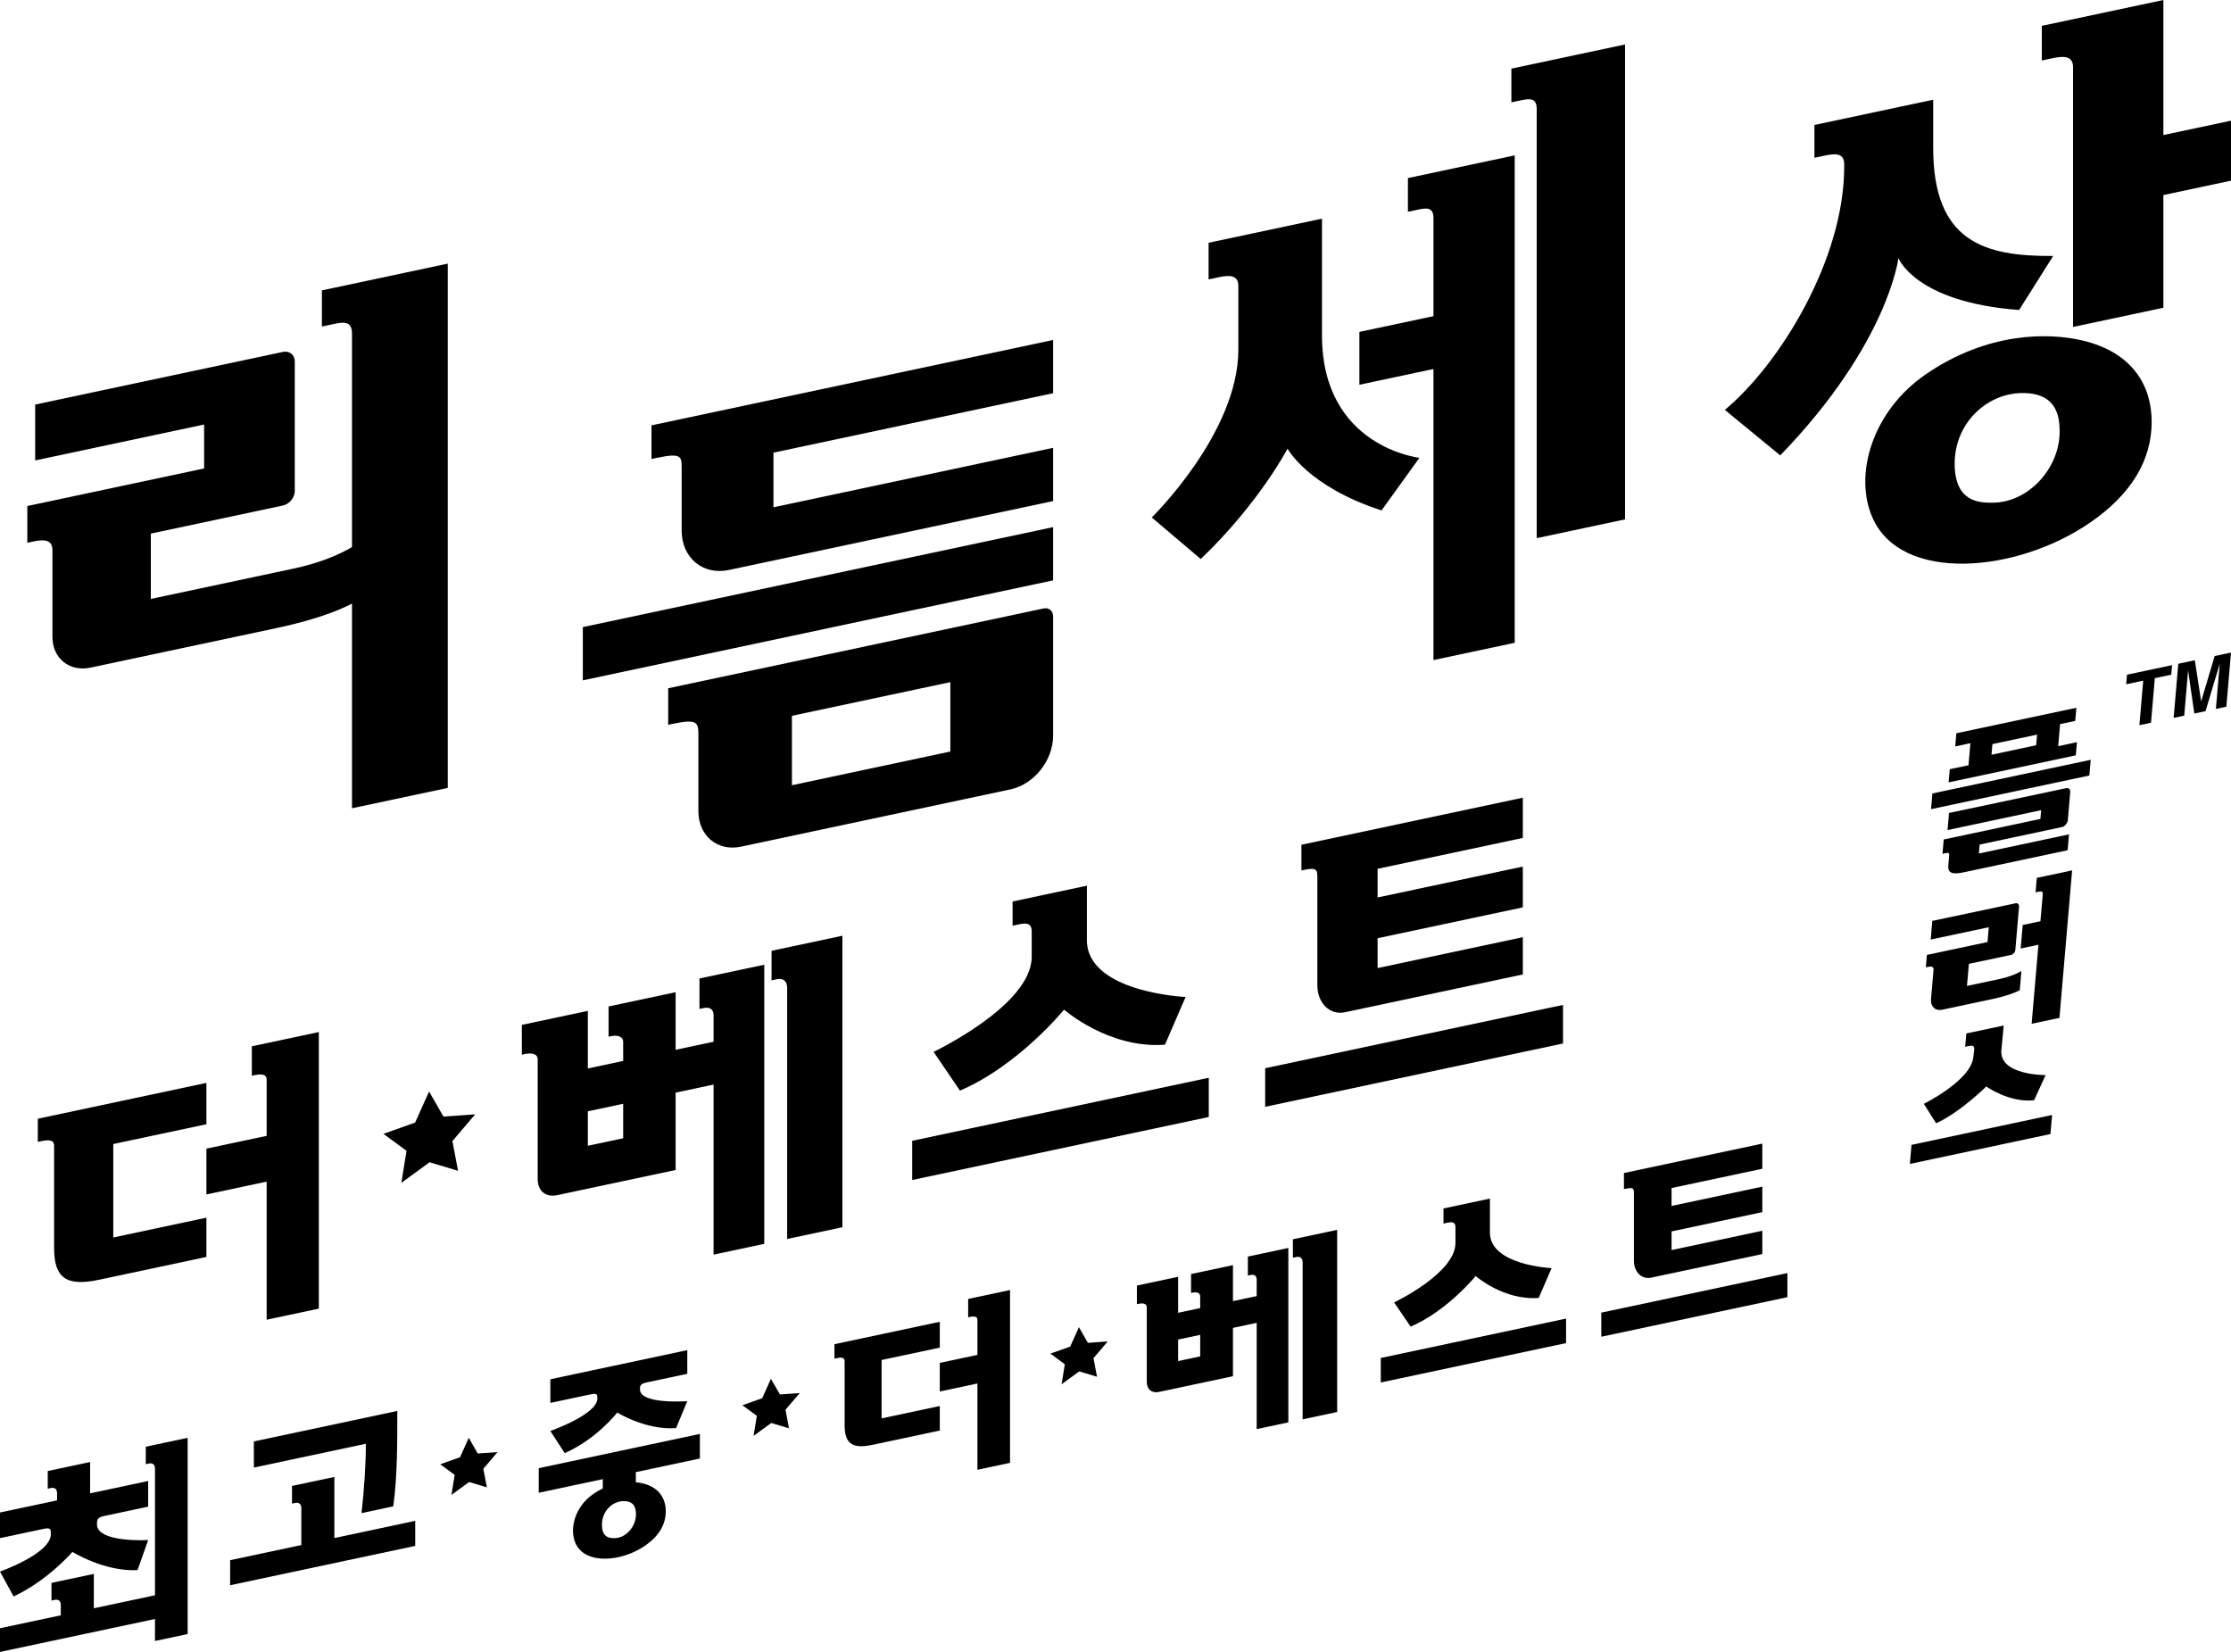
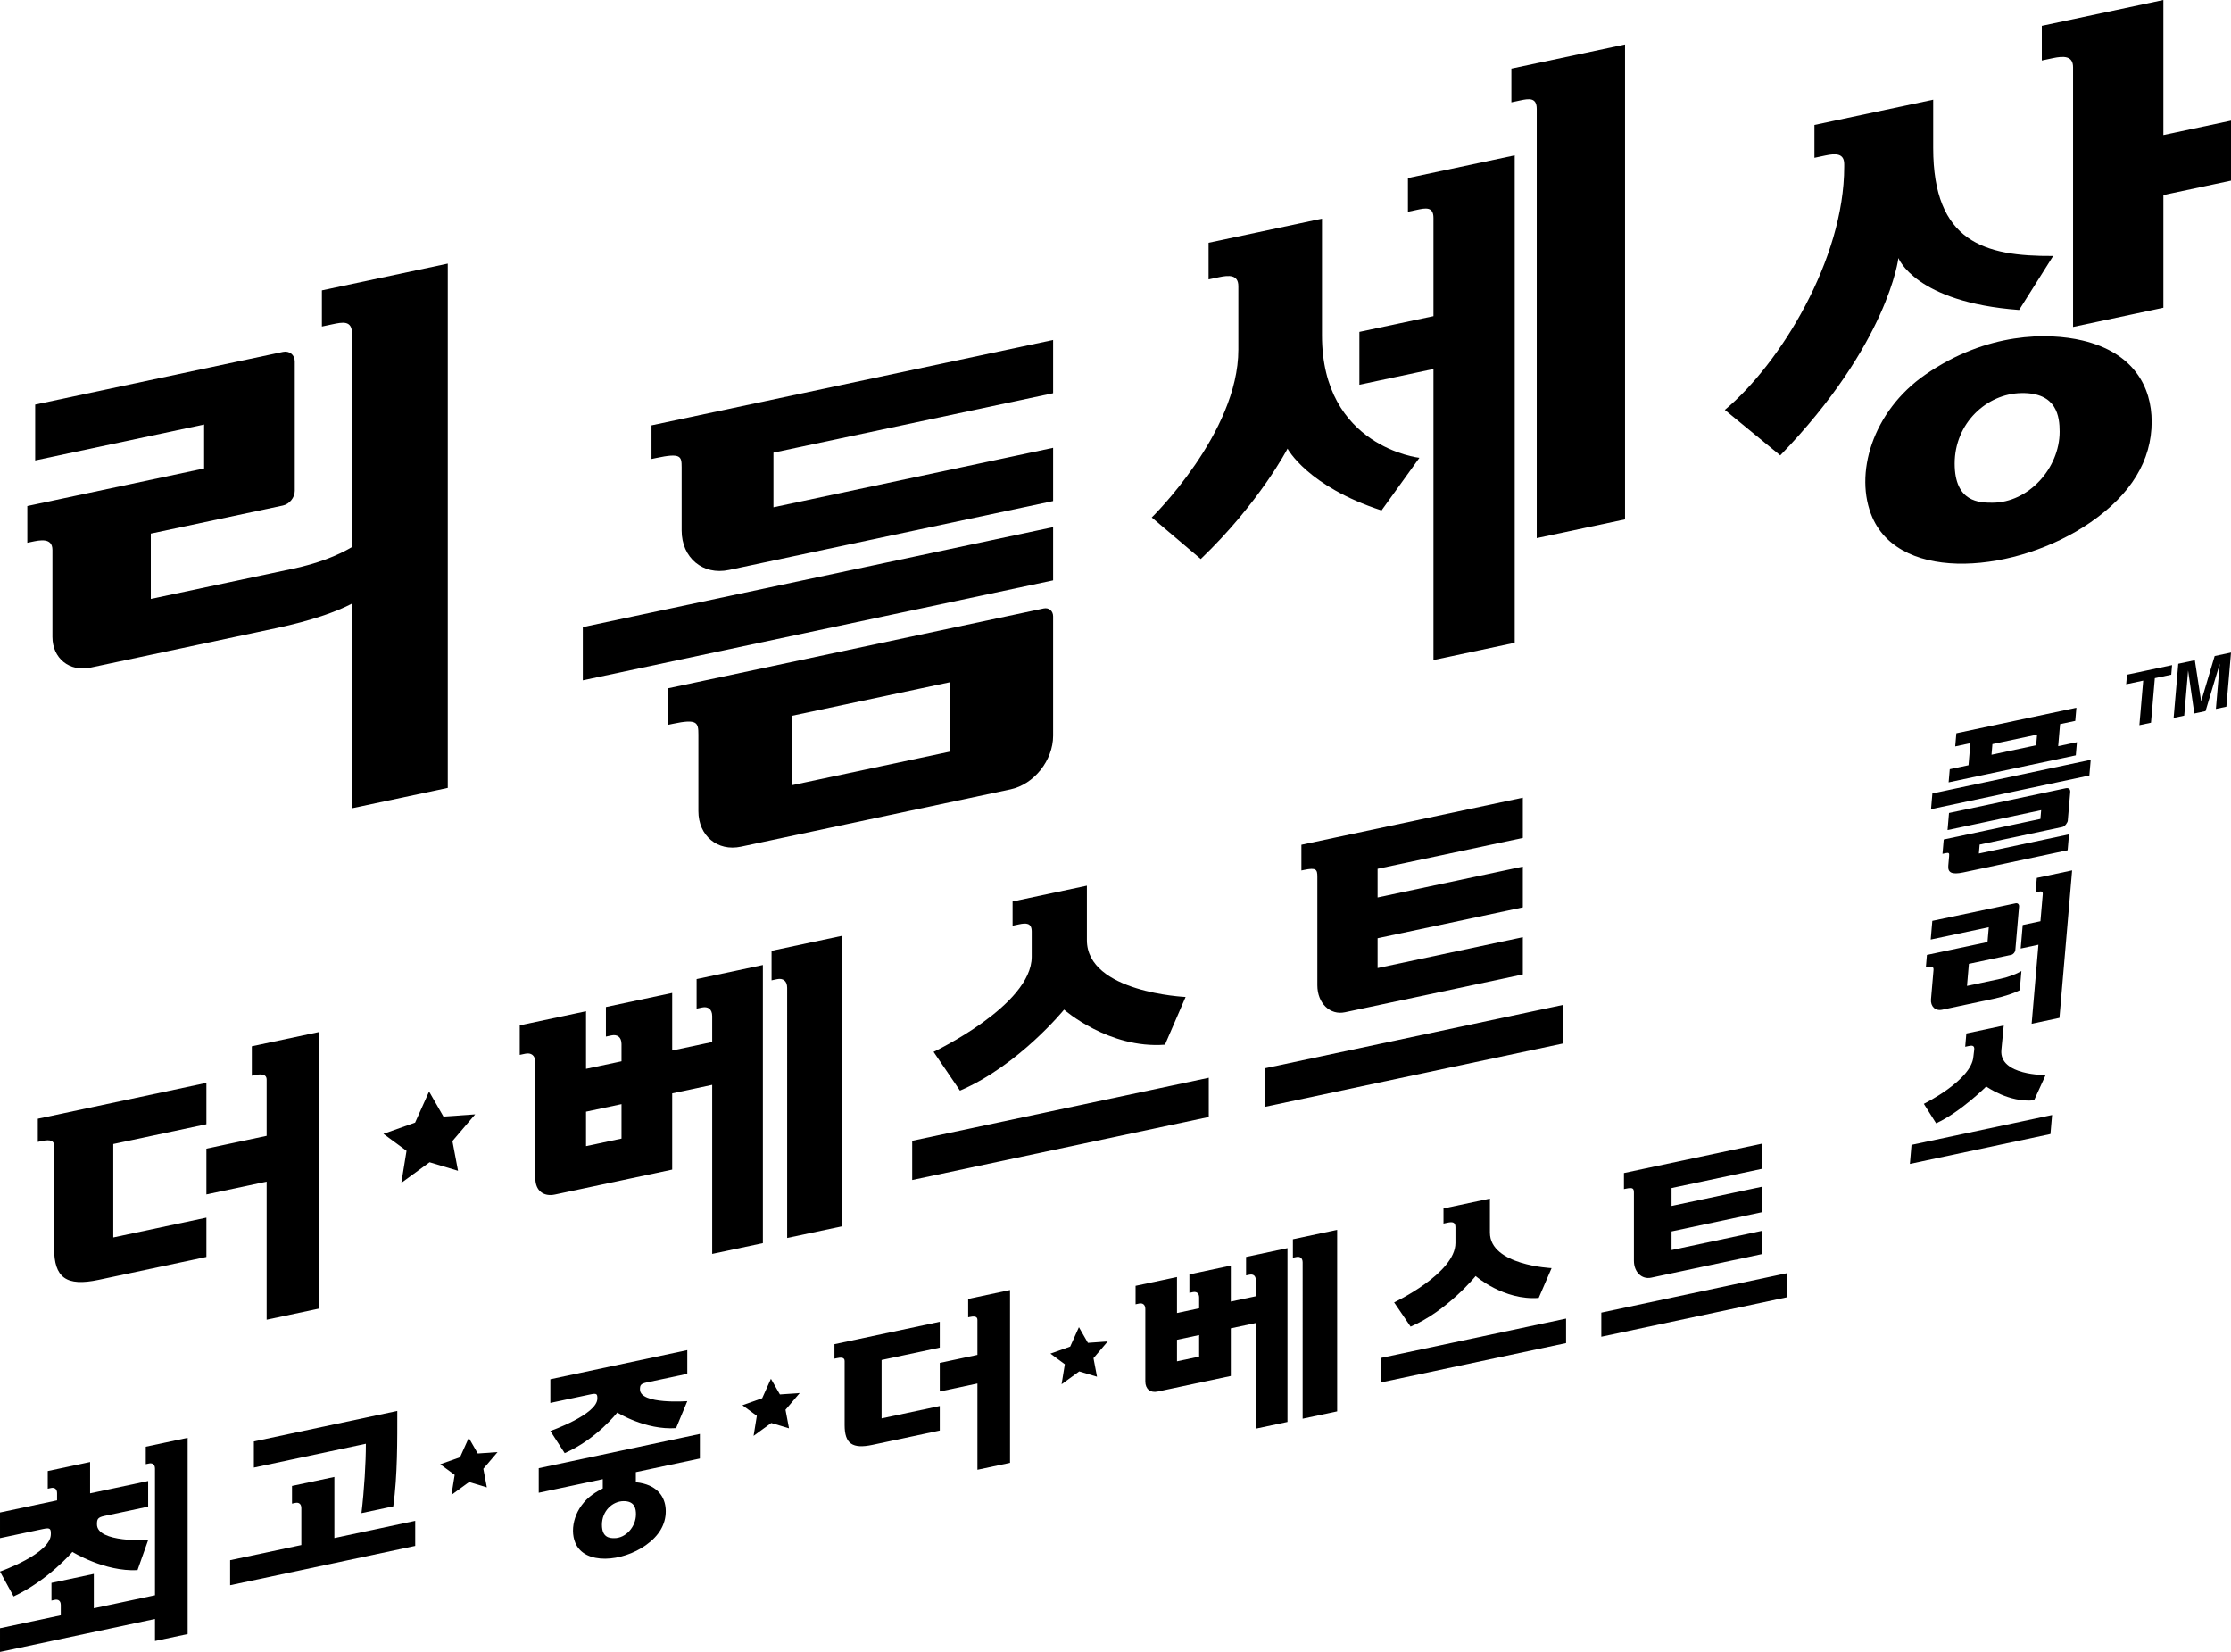
<svg xmlns="http://www.w3.org/2000/svg" version="1.1" id="svg1" width="666.667" height="493.581" viewBox="0 0 666.667 493.581">
  <defs id="defs1">
    <clipPath clipPathUnits="userSpaceOnUse" id="clipPath2">
      <path d="M 0,370.186 H 500 V 0 H 0 Z" transform="translate(-358.8784,-76.0346)" id="path2" />
    </clipPath>
    <clipPath clipPathUnits="userSpaceOnUse" id="clipPath4">
      <path d="M 0,370.186 H 500 V 0 H 0 Z" transform="translate(-309.4507,-65.8725)" id="path4" />
    </clipPath>
    <clipPath clipPathUnits="userSpaceOnUse" id="clipPath6">
-       <path d="M 0,370.186 H 500 V 0 H 0 Z" transform="translate(-268.9809,-66.2299)" id="path6" />
+       <path d="M 0,370.186 H 500 V 0 H 0 Z" transform="translate(-263.7788,-69.9506)" id="path6" />
    </clipPath>
    <clipPath clipPathUnits="userSpaceOnUse" id="clipPath8">
      <path d="M 0,370.186 H 500 V 0 H 0 Z" transform="translate(-248.2568,-69.5775)" id="path8" />
    </clipPath>
    <clipPath clipPathUnits="userSpaceOnUse" id="clipPath10">
      <path d="M 0,370.186 H 500 V 0 H 0 Z" transform="translate(-216.9814,-79.1059)" id="path10" />
    </clipPath>
    <clipPath clipPathUnits="userSpaceOnUse" id="clipPath12">
      <path d="M 0,370.186 H 500 V 0 H 0 Z" transform="translate(-179.2309,-58.0141)" id="path12" />
    </clipPath>
    <clipPath clipPathUnits="userSpaceOnUse" id="clipPath14">
      <path d="M 0,370.186 H 500 V 0 H 0 Z" transform="translate(-142.5273,-30.8392)" id="path14" />
    </clipPath>
    <clipPath clipPathUnits="userSpaceOnUse" id="clipPath16">
      <path d="M 0,370.186 H 500 V 0 H 0 Z" transform="translate(-111.5127,-44.7855)" id="path16" />
    </clipPath>
    <clipPath clipPathUnits="userSpaceOnUse" id="clipPath18">
      <path d="M 0,370.186 H 500 V 0 H 0 Z" transform="translate(-74.9375,-25.5267)" id="path18" />
    </clipPath>
    <clipPath clipPathUnits="userSpaceOnUse" id="clipPath20">
      <path d="M 0,370.186 H 500 V 0 H 0 Z" transform="translate(-32.6704,-45.9887)" id="path20" />
    </clipPath>
    <clipPath clipPathUnits="userSpaceOnUse" id="clipPath22">
      <path d="M 0,370.186 H 500 V 0 H 0 Z" transform="translate(-428.3989,-113.6283)" id="path22" />
    </clipPath>
    <clipPath clipPathUnits="userSpaceOnUse" id="clipPath24">
      <path d="M 0,370.186 H 500 V 0 H 0 Z" transform="translate(-456.4799,-173.4584)" id="path24" />
    </clipPath>
    <clipPath clipPathUnits="userSpaceOnUse" id="clipPath26">
      <path d="M 0,370.186 H 500 V 0 H 0 Z" transform="translate(-446.5298,-203.4364)" id="path26" />
    </clipPath>
    <clipPath clipPathUnits="userSpaceOnUse" id="clipPath28">
      <path d="M 0,370.186 H 500 V 0 H 0 Z" transform="translate(-283.5454,-130.8051)" id="path28" />
    </clipPath>
    <clipPath clipPathUnits="userSpaceOnUse" id="clipPath30">
      <path d="M 0,370.186 H 500 V 0 H 0 Z" transform="translate(-204.437,-114.5404)" id="path30" />
    </clipPath>
    <clipPath clipPathUnits="userSpaceOnUse" id="clipPath32">
-       <path d="M 0,370.186 H 500 V 0 H 0 Z" transform="translate(-139.664,-115.1127)" id="path32" />
+       <path d="M 0,370.186 H 500 V 0 H 0 Z" transform="translate(-131.3383,-121.0668)" id="path32" />
    </clipPath>
    <clipPath clipPathUnits="userSpaceOnUse" id="clipPath34">
      <path d="M 0,370.186 H 500 V 0 H 0 Z" transform="translate(-106.4961,-120.4711)" id="path34" />
    </clipPath>
    <clipPath clipPathUnits="userSpaceOnUse" id="clipPath36">
      <path d="M 0,370.186 H 500 V 0 H 0 Z" transform="translate(-56.4399,-135.7211)" id="path36" />
    </clipPath>
    <clipPath clipPathUnits="userSpaceOnUse" id="clipPath38">
      <path d="M 0,370.186 H 500 V 0 H 0 Z" transform="translate(-425.4604,-312.3636)" id="path38" />
    </clipPath>
    <clipPath clipPathUnits="userSpaceOnUse" id="clipPath40">
      <path d="M 0,370.186 H 500 V 0 H 0 Z" transform="translate(-338.7231,-354.806)" id="path40" />
    </clipPath>
    <clipPath clipPathUnits="userSpaceOnUse" id="clipPath42">
      <path d="M 0,370.186 H 500 V 0 H 0 Z" transform="translate(-173.3427,-268.7509)" id="path42" />
    </clipPath>
    <clipPath clipPathUnits="userSpaceOnUse" id="clipPath44">
      <path d="M 0,370.186 H 500 V 0 H 0 Z" transform="translate(-72.1425,-305.1151)" id="path44" />
    </clipPath>
    <clipPath clipPathUnits="userSpaceOnUse" id="clipPath46">
      <path d="M 0,370.186 H 500 V 0 H 0 Z" transform="translate(-496.6118,-211.3212)" id="path46" />
    </clipPath>
  </defs>
  <g id="layer-MC0">
    <path id="path1" d="M 0,0 V -5.401 L 41.704,3.463 V 8.864 Z M 15.742,27.922 V 23.908 L 36.079,28.23 V 22.522 L 15.742,18.2 v -4.177 l 20.337,4.324 V 13.13 L 11.163,7.834 C 9.108,7.397 7.306,9.062 7.306,11.626 v 15.178 c 0,1.028 -0.16,1.323 -1.868,0.96 L 5.073,27.687 v 3.601 l 31.006,6.591 v -5.635 z" style="fill:#000000;fill-opacity:1;fill-rule:nonzero;stroke:none" transform="matrix(1.333333,0,0,-1.333333,478.5045,392.2019)" clip-path="url(#clipPath2)" />
    <path id="path3" d="m 0,0 v -5.49 l 41.529,8.827 v 5.49 z m 38.284,20.136 -2.888,-6.678 c -7.862,-0.605 -14.131,4.907 -14.131,4.907 0,0 -6.332,-7.803 -14.577,-11.34 l -3.694,5.429 c 0,0 13.742,6.51 13.742,13.306 v 3.551 c 0,1.213 -0.784,1.208 -1.784,0.995 l -0.894,-0.19 v 3.392 l 10.404,2.211 v -7.617 c 0,-7.339 13.822,-7.966 13.822,-7.966" style="fill:#000000;fill-opacity:1;fill-rule:nonzero;stroke:none" transform="matrix(1.333333,0,0,-1.333333,412.6009,405.7513)" clip-path="url(#clipPath4)" />
-     <path id="path5" d="M 0,0 -4.948,-1.052 V 3.774 L 0,4.826 Z m 10.683,18.108 0.572,0.122 c 0.757,0.161 1.404,-0.068 1.404,-1.013 v -3.701 l -5.316,-1.13 v 8.063 l -9.389,-1.996 v -4.229 l 0.275,0.058 C -1.015,14.443 0,14.392 0,13.446 V 10.825 L -4.948,9.773 v 8.063 l -9.239,-1.964 v -4.167 l 0.347,0.074 c 0.757,0.161 1.868,0.196 1.868,-0.75 v -16.74 c 0,-1.684 1.127,-2.598 2.752,-2.252 L 7.343,-4.442 V 6.387 l 5.316,1.13 v -23.811 l 7.097,1.509 v 39.083 l -9.073,-1.929 z m 20.014,10.246 v -40.813 l -7.737,-1.645 10e-4,35.162 c 0,0.997 -0.607,1.385 -1.411,1.214 l -0.773,-0.164 v 4.138 z" style="fill:#000000;fill-opacity:1;fill-rule:nonzero;stroke:none" transform="matrix(1.333333,0,0,-1.333333,358.6412,405.2748)" clip-path="url(#clipPath6)" />
+     <path id="path5" d="M 0,0 4.968,1.056 V -3.771 L 0,-4.826 Z m 15.483,18.563 v -4.137 l 0.774,0.164 c 0.804,0.171 1.41,-0.218 1.41,-1.215 V 9.754 L 12.064,8.563 v 8.063 l -9.28,-1.973 v -4.137 l 0.774,0.164 c 0.803,0.171 1.41,-0.218 1.41,-1.215 V 7.055 L 0,5.998 v 8.064 L -9.28,12.089 V 7.951 l 0.773,0.164 c 0.804,0.171 1.41,-0.218 1.41,-1.215 V -9.347 c 0,-1.684 1.127,-2.597 2.752,-2.253 l 16.409,3.489 V 2.564 l 5.603,1.191 v -23.672 l 7.097,1.508 v 38.945 z m 20.416,6.071 v -40.676 l -7.737,-1.645 0.001,35.024 c 0,0.997 -0.606,1.386 -1.411,1.215 l -0.773,-0.164 v 4.137 z" style="fill:#000000;fill-opacity:1;fill-rule:nonzero;stroke:none" transform="matrix(1.333333,0,0,-1.333333,351.7051,400.3139)" clip-path="url(#clipPath6)" />
    <path id="path7" d="m 0,0 -4.442,-0.312 -2.013,3.51 -1.957,-4.354 -4.434,-1.574 3.233,-2.378 -0.727,-4.484 3.955,2.884 3.984,-1.196 -0.789,4.161 z" style="fill:#000000;fill-opacity:1;fill-rule:nonzero;stroke:none" transform="matrix(1.333333,0,0,-1.333333,331.0091,400.8113)" clip-path="url(#clipPath8)" />
    <path id="path9" d="m 0,0 v -4.12 l 0.295,0.062 c 0.751,0.161 1.779,0.302 1.779,-0.619 v -7.862 l -8.436,-1.794 v -6.409 l 8.436,1.793 v -19.335 l 7.307,1.554 V 1.994 Z m -19.402,-26.768 13.04,2.772 v -5.497 l -15.07,-3.203 c -4.561,-0.97 -6.256,0.286 -6.256,4.435 v 14.362 c -0.001,0.92 -1.029,0.778 -1.779,0.619 l -0.502,-0.108 v 3.246 l 23.607,5.018 v -5.789 l -13.04,-2.773 z" style="fill:#000000;fill-opacity:1;fill-rule:nonzero;stroke:none" transform="matrix(1.333333,0,0,-1.333333,289.3085,388.1068)" clip-path="url(#clipPath10)" />
    <path id="path11" d="m 0,0 -4.442,-0.312 -2.013,3.51 -1.957,-4.354 -4.434,-1.574 3.233,-2.379 -0.727,-4.484 3.955,2.885 3.984,-1.197 -0.789,4.161 z" style="fill:#000000;fill-opacity:1;fill-rule:nonzero;stroke:none" transform="matrix(1.333333,0,0,-1.333333,238.9745,416.2292)" clip-path="url(#clipPath12)" />
    <path id="path13" d="M 0,0 C 0,1.127 -0.182,2.977 -2.773,2.956 -5.298,2.937 -7.621,0.72 -7.621,-2.346 -7.621,-5.304 -5.795,-5.328 -4.9,-5.34 -2.258,-5.374 0,-2.761 0,0 M -0.026,9.457 V 7.19 C 0.599,7.13 1.167,7.027 1.657,6.901 5.381,5.946 6.681,3.324 6.681,0.696 c 0,-2.942 -1.491,-5.495 -4.457,-7.604 -5.307,-3.774 -13.717,-4.493 -15.815,0.523 -1.368,3.274 -0.01,8.062 3.844,10.808 0.775,0.553 1.549,1.002 2.313,1.373 V 7.882 L -21.787,4.831 v 5.509 l 36.114,7.676 V 12.508 Z M -8.65,25.955 c 0,0.971 -0.082,1.232 -1.552,0.919 l -8.982,-1.909 v 5.303 l 30.688,6.523 V 31.488 L 2.453,29.564 c -1.424,-0.302 -1.552,-0.643 -1.552,-1.58 0,-3.42 10.603,-2.623 10.603,-2.623 L 8.992,19.316 c -6.836,-0.485 -13.179,3.493 -13.179,3.493 0,0 -4.615,-5.955 -11.784,-9.099 l -3.213,4.965 c 0,0 10.534,3.691 10.534,7.28" style="fill:#000000;fill-opacity:1;fill-rule:nonzero;stroke:none" transform="matrix(1.333333,0,0,-1.333333,190.0364,452.4624)" clip-path="url(#clipPath14)" />
    <path id="path15" d="m 0,0 -4.442,-0.312 -2.013,3.51 -1.957,-4.354 -4.434,-1.574 3.234,-2.379 -0.728,-4.484 3.955,2.885 3.984,-1.197 -0.788,4.161 z" style="fill:#000000;fill-opacity:1;fill-rule:nonzero;stroke:none" transform="matrix(1.333333,0,0,-1.333333,148.6836,433.8673)" clip-path="url(#clipPath16)" />
    <path id="path17" d="m 0,0 v 13.69 l -9.493,-2.017 v -3.96 l 0.74,0.157 c 0.769,0.164 1.349,-0.209 1.349,-1.163 v -8.28 l -15.958,-3.393 v -5.615 l 41.481,8.817 v 5.616 z m 7.059,21.124 -25.101,-5.335 v 5.857 l 32.143,6.833 c 0,-6.446 0.06,-14.428 -0.898,-21.382 L 6.072,5.581 c 0.627,5.249 0.987,11.245 0.987,15.543" style="fill:#000000;fill-opacity:1;fill-rule:nonzero;stroke:none" transform="matrix(1.333333,0,0,-1.333333,99.91667,459.5457)" clip-path="url(#clipPath18)" />
    <path id="path19" d="m 0,0 v -3.914 l 0.731,0.155 c 0.761,0.162 1.334,-0.206 1.334,-1.149 v -28.385 l -13.708,-2.914 v 7.708 l -9.493,-2.018 v -3.959 l 0.74,0.158 c 0.769,0.163 1.349,-0.209 1.349,-1.163 v -2.3 l -13.623,-2.896 v -5.311 l 34.735,7.383 v -4.93 l 7.32,1.556 V 1.995 Z m -21.273,-19.591 c 0,1.155 -0.083,1.509 -1.679,1.17 l -9.718,-2.065 v 5.746 l 12.79,2.719 v 1.606 c 0,0.954 -0.58,1.326 -1.349,1.163 l -0.741,-0.157 v 3.959 l 9.493,2.018 v -7.016 l 13.011,2.765 v -5.746 l -9.794,-2.082 c -1.54,-0.327 -1.678,-0.74 -1.678,-1.884 0,-4.18 11.472,-3.522 11.472,-3.522 l -2.385,-6.739 c -7.396,-0.389 -14.593,4.087 -14.593,4.087 0,0 -5.42,-6.359 -13.177,-9.99 l -3.049,5.584 c 0,0 11.397,3.997 11.397,8.384" style="fill:#000000;fill-opacity:1;fill-rule:nonzero;stroke:none" transform="matrix(1.333333,0,0,-1.333333,43.56053,432.2631)" clip-path="url(#clipPath20)" />
    <path id="path21" d="M 0,0 -0.366,-4.267 31.139,2.43 31.505,6.697 Z M 30.054,15.644 27.471,9.992 c -5.612,-0.584 -10.724,3.093 -10.724,3.093 0,0 -5.756,-5.742 -11.234,-8.25 L 2.76,9.2 c 0,0 10.645,5.244 11.099,10.528 l 0.197,1.639 c 0.081,0.944 -0.503,0.943 -1.262,0.781 l -0.763,-0.162 0.257,2.981 8.378,1.781 -0.528,-5.509 c -0.491,-5.704 9.916,-5.595 9.916,-5.595" style="fill:#000000;fill-opacity:1;fill-rule:nonzero;stroke:none" transform="matrix(1.333333,0,0,-1.333333,571.1985,342.0769)" clip-path="url(#clipPath22)" />
    <path id="path23" d="m 0,0 -0.278,-3.245 0.577,0.122 c 0.575,0.122 1.101,0.234 1.034,-0.553 l -0.519,-6.036 -3.976,-0.845 -0.453,-5.271 3.976,0.846 -1.52,-17.711 6.234,1.325 2.839,33.051 z m -8.109,-22.607 c 1.725,0.367 3.525,1.06 4.656,1.725 l -0.369,-4.295 c -1.133,-0.6 -3.351,-1.383 -5.855,-1.914 l -11.556,-2.457 c -1.509,-0.32 -2.62,0.735 -2.48,2.358 l 0.566,6.582 c 0.081,0.945 -0.817,0.754 -1.421,0.626 l -0.3,-0.064 0.239,2.781 13.58,2.887 0.285,3.325 -13.016,-2.766 0.36,4.185 18.666,3.942 c 0.472,0.098 0.817,-0.231 0.775,-0.738 l -0.835,-9.72 c -0.044,-0.508 -0.461,-1 -0.933,-1.1 l -9.477,-2.015 -0.424,-4.945 z" style="fill:#000000;fill-opacity:1;fill-rule:nonzero;stroke:none" transform="matrix(1.333333,0,0,-1.333333,608.6399,262.3035)" clip-path="url(#clipPath24)" />
    <path id="path25" d="M 0,0 10.01,2.127 9.805,-0.256 -0.205,-2.384 Z m 14.74,-0.464 0.425,4.944 3.401,0.723 0.253,2.944 -26.903,-5.718 -0.253,-2.945 3.401,0.724 -0.423,-4.944 -4.201,-0.892 -0.253,-2.945 28.5,6.058 0.252,2.944 z m 7.29,-3.054 -35.485,-7.542 -0.302,-3.517 35.485,7.542 z m -4.864,-16.704 -0.306,-3.558 -23.4,-4.973 c -2.591,-0.551 -3.481,-0.029 -3.35,1.512 l 0.185,2.143 c 0.058,0.668 -0.016,0.824 -0.8,0.658 l -0.683,-0.145 0.277,3.213 21.668,4.606 0.169,1.964 -20.981,-4.459 0.329,3.828 26.155,5.541 c 0.611,0.129 1.075,-0.126 1.008,-0.898 l -0.548,-6.384 c -0.031,-0.359 -0.595,-1.267 -1.207,-1.397 l -18.545,-3.941 -0.172,-2.004 z" style="fill:#000000;fill-opacity:1;fill-rule:nonzero;stroke:none" transform="matrix(1.333333,0,0,-1.333333,595.3731,222.3328)" clip-path="url(#clipPath26)" />
    <path id="path27" d="M 0,0 V -8.645 L 66.748,5.543 v 8.645 z m 25.194,44.688 v -6.422 l 32.55,6.918 v -9.136 l -32.55,-6.919 v -6.684 l 32.55,6.918 V 21.015 L 17.867,12.539 c -3.29,-0.699 -6.175,1.965 -6.175,6.068 v 24.292 c 0,1.646 -0.254,2.119 -2.988,1.538 L 8.119,44.313 v 5.764 l 49.625,10.548 v -9.018 z" style="fill:#000000;fill-opacity:1;fill-rule:nonzero;stroke:none" transform="matrix(1.333333,0,0,-1.333333,378.0605,319.1745)" clip-path="url(#clipPath28)" />
    <path id="path29" d="M 0,0 V -8.786 L 66.467,5.341 v 8.787 z M 61.273,32.228 56.649,21.54 c -12.581,-0.97 -22.615,7.855 -22.615,7.855 0,0 -10.135,-12.491 -23.329,-18.15 l -5.913,8.689 c 0,0 21.993,10.419 21.993,21.295 v 5.683 c 0,1.942 -1.255,1.934 -2.855,1.593 l -1.432,-0.304 v 5.428 l 16.653,3.54 V 44.977 c 0,-11.746 22.122,-12.749 22.122,-12.749" style="fill:#000000;fill-opacity:1;fill-rule:nonzero;stroke:none" transform="matrix(1.333333,0,0,-1.333333,272.5827,340.8608)" clip-path="url(#clipPath30)" />
-     <path id="path31" d="M 0,0 -7.919,-1.684 V 6.041 L 0,7.724 Z m 17.099,28.983 0.915,0.195 c 1.212,0.257 2.247,-0.11 2.247,-1.621 V 21.632 L 11.753,19.823 V 32.729 L -3.274,29.534 v -6.768 l 0.439,0.092 C -1.623,23.116 0,23.034 0,21.521 v -4.196 l -7.919,-1.683 v 12.905 l -14.787,-3.143 v -6.67 l 0.556,0.119 c 1.212,0.257 2.99,0.312 2.99,-1.201 V -9.14 c 0,-2.695 1.804,-4.158 4.404,-3.605 l 26.509,5.635 v 17.332 l 8.508,1.808 v -38.108 l 11.358,2.415 v 62.552 l -14.52,-3.086 z m 32.033,16.399 v -65.323 l -12.383,-2.632 v 56.276 c 0,1.595 -0.971,2.218 -2.257,1.944 l -1.238,-0.262 v 6.622 z" style="fill:#000000;fill-opacity:1;fill-rule:nonzero;stroke:none" transform="matrix(1.333333,0,0,-1.333333,186.2187,340.0977)" clip-path="url(#clipPath32)" />
+     <path id="path31" d="M 0,0 7.952,1.69 V -6.033 L 0,-7.724 Z M 24.782,29.712 V 23.09 l 1.237,0.263 c 1.287,0.273 2.257,-0.35 2.257,-1.945 V 15.612 L 19.31,13.706 V 26.61 L 4.457,23.454 v -6.623 l 1.238,0.264 c 1.286,0.273 2.257,-0.35 2.257,-1.946 V 11.292 L 0,9.602 V 22.506 L -14.853,19.35 v -6.623 l 1.238,0.263 c 1.286,0.274 2.257,-0.349 2.257,-1.945 v -26.004 c 0,-2.695 1.804,-4.157 4.404,-3.604 l 26.264,5.582 V 4.104 l 8.966,1.907 v -37.888 l 11.358,2.414 v 62.332 z m 32.676,9.716 v -65.102 l -12.384,-2.633 0.001,56.056 c 0,1.595 -0.971,2.218 -2.258,1.944 L 41.58,29.431 v 6.622 z" style="fill:#000000;fill-opacity:1;fill-rule:nonzero;stroke:none" transform="matrix(1.333333,0,0,-1.333333,175.1177,332.1589)" clip-path="url(#clipPath32)" />
    <path id="path33" d="m 0,0 -7.11,-0.5 -3.222,5.618 -3.132,-6.969 -7.096,-2.519 5.175,-3.807 -1.164,-7.176 6.33,4.617 6.376,-1.915 -1.262,6.659 z" style="fill:#000000;fill-opacity:1;fill-rule:nonzero;stroke:none" transform="matrix(1.333333,0,0,-1.333333,141.9948,332.9532)" clip-path="url(#clipPath34)" />
    <path id="path35" d="m 0,0 v -6.595 l 0.472,0.101 c 1.202,0.256 2.847,0.482 2.847,-0.992 V -20.07 l -13.501,-2.869 v -10.259 l 13.501,2.87 v -30.945 l 11.696,2.485 V 3.191 Z m -31.053,-42.842 20.871,4.436 v -8.799 l -24.12,-5.126 c -7.299,-1.552 -10.013,0.458 -10.013,7.099 v 22.986 c -0.002,1.473 -1.646,1.245 -2.847,0.99 l -0.803,-0.171 v 5.195 l 37.783,8.031 v -9.266 l -20.871,-4.436 z" style="fill:#000000;fill-opacity:1;fill-rule:nonzero;stroke:none" transform="matrix(1.333333,0,0,-1.333333,75.2532,312.6199)" clip-path="url(#clipPath36)" />
    <path id="path37" d="m 0,0 c 0,0 -2.223,-19.146 -26.479,-44.228 l -12.418,10.198 c 12.428,10.359 26.751,33.796 26.751,54.47 v 0.584 c 0,2.483 -1.904,2.45 -4.276,1.945 l -2.397,-0.51 v 7.36 L 7.796,35.477 V 24.679 C 7.796,3.564 19.343,0.36 34.685,0.461 L 27.053,-11.641 C 3.74,-9.915 0,0 0,0 M 74.54,30.781 V 17.334 L 59.386,14.113 V -11.14 l -20.242,-4.303 v 58.186 c 0,2.62 -2.133,2.558 -4.562,2.042 l -2.441,-0.519 v 7.765 l 27.245,5.791 V 27.56 Z M 21.008,-54.831 c -2.763,0.009 -8.398,0.028 -8.398,8.768 0,9.058 7.169,15.673 14.963,15.803 7.999,0.132 8.562,-5.327 8.562,-8.656 0,-8.16 -6.972,-15.943 -15.127,-15.915 m 20.242,36.352 c -7.708,1.823 -21.409,1.891 -35.205,-7.643 -11.898,-8.224 -16.09,-22.41 -11.864,-32.043 6.475,-14.762 32.435,-12.401 48.82,-1.1 9.155,6.315 13.759,13.899 13.759,22.594 0,7.762 -4.015,15.475 -15.51,18.192" style="fill:#000000;fill-opacity:1;fill-rule:nonzero;stroke:none" transform="matrix(1.333333,0,0,-1.333333,567.2805,77.09653)" clip-path="url(#clipPath38)" />
    <path id="path39" d="m 0,0 v -7.553 l 1.969,0.419 c 1.959,0.416 3.711,0.705 3.711,-1.895 v -96.184 l 19.792,4.207 V 5.414 Z m -23.185,-24.522 v -7.553 l 1.968,0.418 c 1.96,0.417 3.754,0.798 3.754,-1.801 v -22.011 l -16.6,-3.528 v -11.841 l 16.6,3.528 v -65.225 l 18.208,3.87 v 109.229 z m 2.574,-62.691 -8.491,-11.791 c -16.585,5.387 -21.064,13.847 -21.064,13.847 0,0 -6.281,-12.119 -19.447,-24.736 l -10.984,9.314 c 0,0 19.406,18.929 19.406,37.604 v 14.215 c 0,2.6 -2.058,2.508 -4.36,2.018 l -2.311,-0.491 v 8.213 l 25.416,5.402 v -26.151 c 0,-25.039 21.835,-27.444 21.835,-27.444" style="fill:#000000;fill-opacity:1;fill-rule:nonzero;stroke:none" transform="matrix(1.333333,0,0,-1.333333,451.6308,20.50667)" clip-path="url(#clipPath40)" />
    <path id="path41" d="M 0,0 V -12.242 L 62.677,1.081 v -11.929 l -72.638,-15.44 c -5.862,-1.246 -10.614,2.715 -10.614,8.846 l -0.001,14.212 c 0,2.459 -0.216,3.199 -5.714,2.031 L -27.332,-1.42 V 6.119 L 62.677,25.25 V 13.322 Z M 62.677,-16.691 V -28.62 L -42.722,-51.023 v 11.929 z M 39.644,-66.979 4.14,-74.526 v 15.553 l 35.504,7.547 z m 20.91,32.065 -84.144,-17.885 v -8.19 l 1.044,0.221 c 5.506,1.171 5.723,0.27 5.723,-2.428 v -17.138 c 0,-5.519 4.277,-9.083 9.553,-7.961 l 60.394,12.837 c 5.276,1.121 9.553,6.503 9.553,12.021 v 26.754 c 0,1.226 -0.95,2.018 -2.123,1.769" style="fill:#000000;fill-opacity:1;fill-rule:nonzero;stroke:none" transform="matrix(1.333333,0,0,-1.333333,231.1236,135.2468)" clip-path="url(#clipPath42)" />
    <path id="path43" d="m 0,0 v -8.1 l 2.321,0.494 c 2.31,0.491 4.425,0.94 4.425,-2.082 v -47.836 c -3.413,-2.006 -7.784,-3.692 -13.172,-4.837 l -31.916,-6.784 v 14.641 l 29.596,6.291 c 1.473,0.313 2.667,1.783 2.667,3.284 v 28.988 c 0,1.502 -1.194,2.464 -2.667,2.151 l -55.512,-11.799 v -12.519 l 37.862,8.048 v -9.844 l -39.622,-8.422 v -8.235 l 0.935,0.199 c 1.89,0.401 4.691,0.997 4.691,-1.804 v -19.487 c 0,-4.804 3.82,-7.886 8.533,-6.885 l 41.674,8.858 c 7.817,1.662 13.491,3.674 16.931,5.49 v -45.865 l 21.464,4.562 V 5.996 Z" style="fill:#000000;fill-opacity:1;fill-rule:nonzero;stroke:none" transform="matrix(1.333333,0,0,-1.333333,96.19,86.7612)" clip-path="url(#clipPath44)" />
    <path id="path45" d="m 0,0 0.87,10.135 -3.189,-10.628 -2.512,-0.534 -1.394,9.654 -0.87,-10.135 -2.374,-0.505 1.042,12.134 3.709,0.788 1.41,-9.149 0.028,0.006 3.008,10.088 3.661,0.778 L 2.346,0.499 Z m -17.142,-3.644 0.858,9.982 -3.82,-0.812 0.185,2.145 10.102,2.147 -0.185,-2.145 -3.681,-0.782 -0.857,-9.981 z" style="fill:#000000;fill-opacity:1;fill-rule:nonzero;stroke:none" transform="matrix(1.333333,0,0,-1.333333,662.1491,211.8197)" clip-path="url(#clipPath46)" />
  </g>
</svg>
